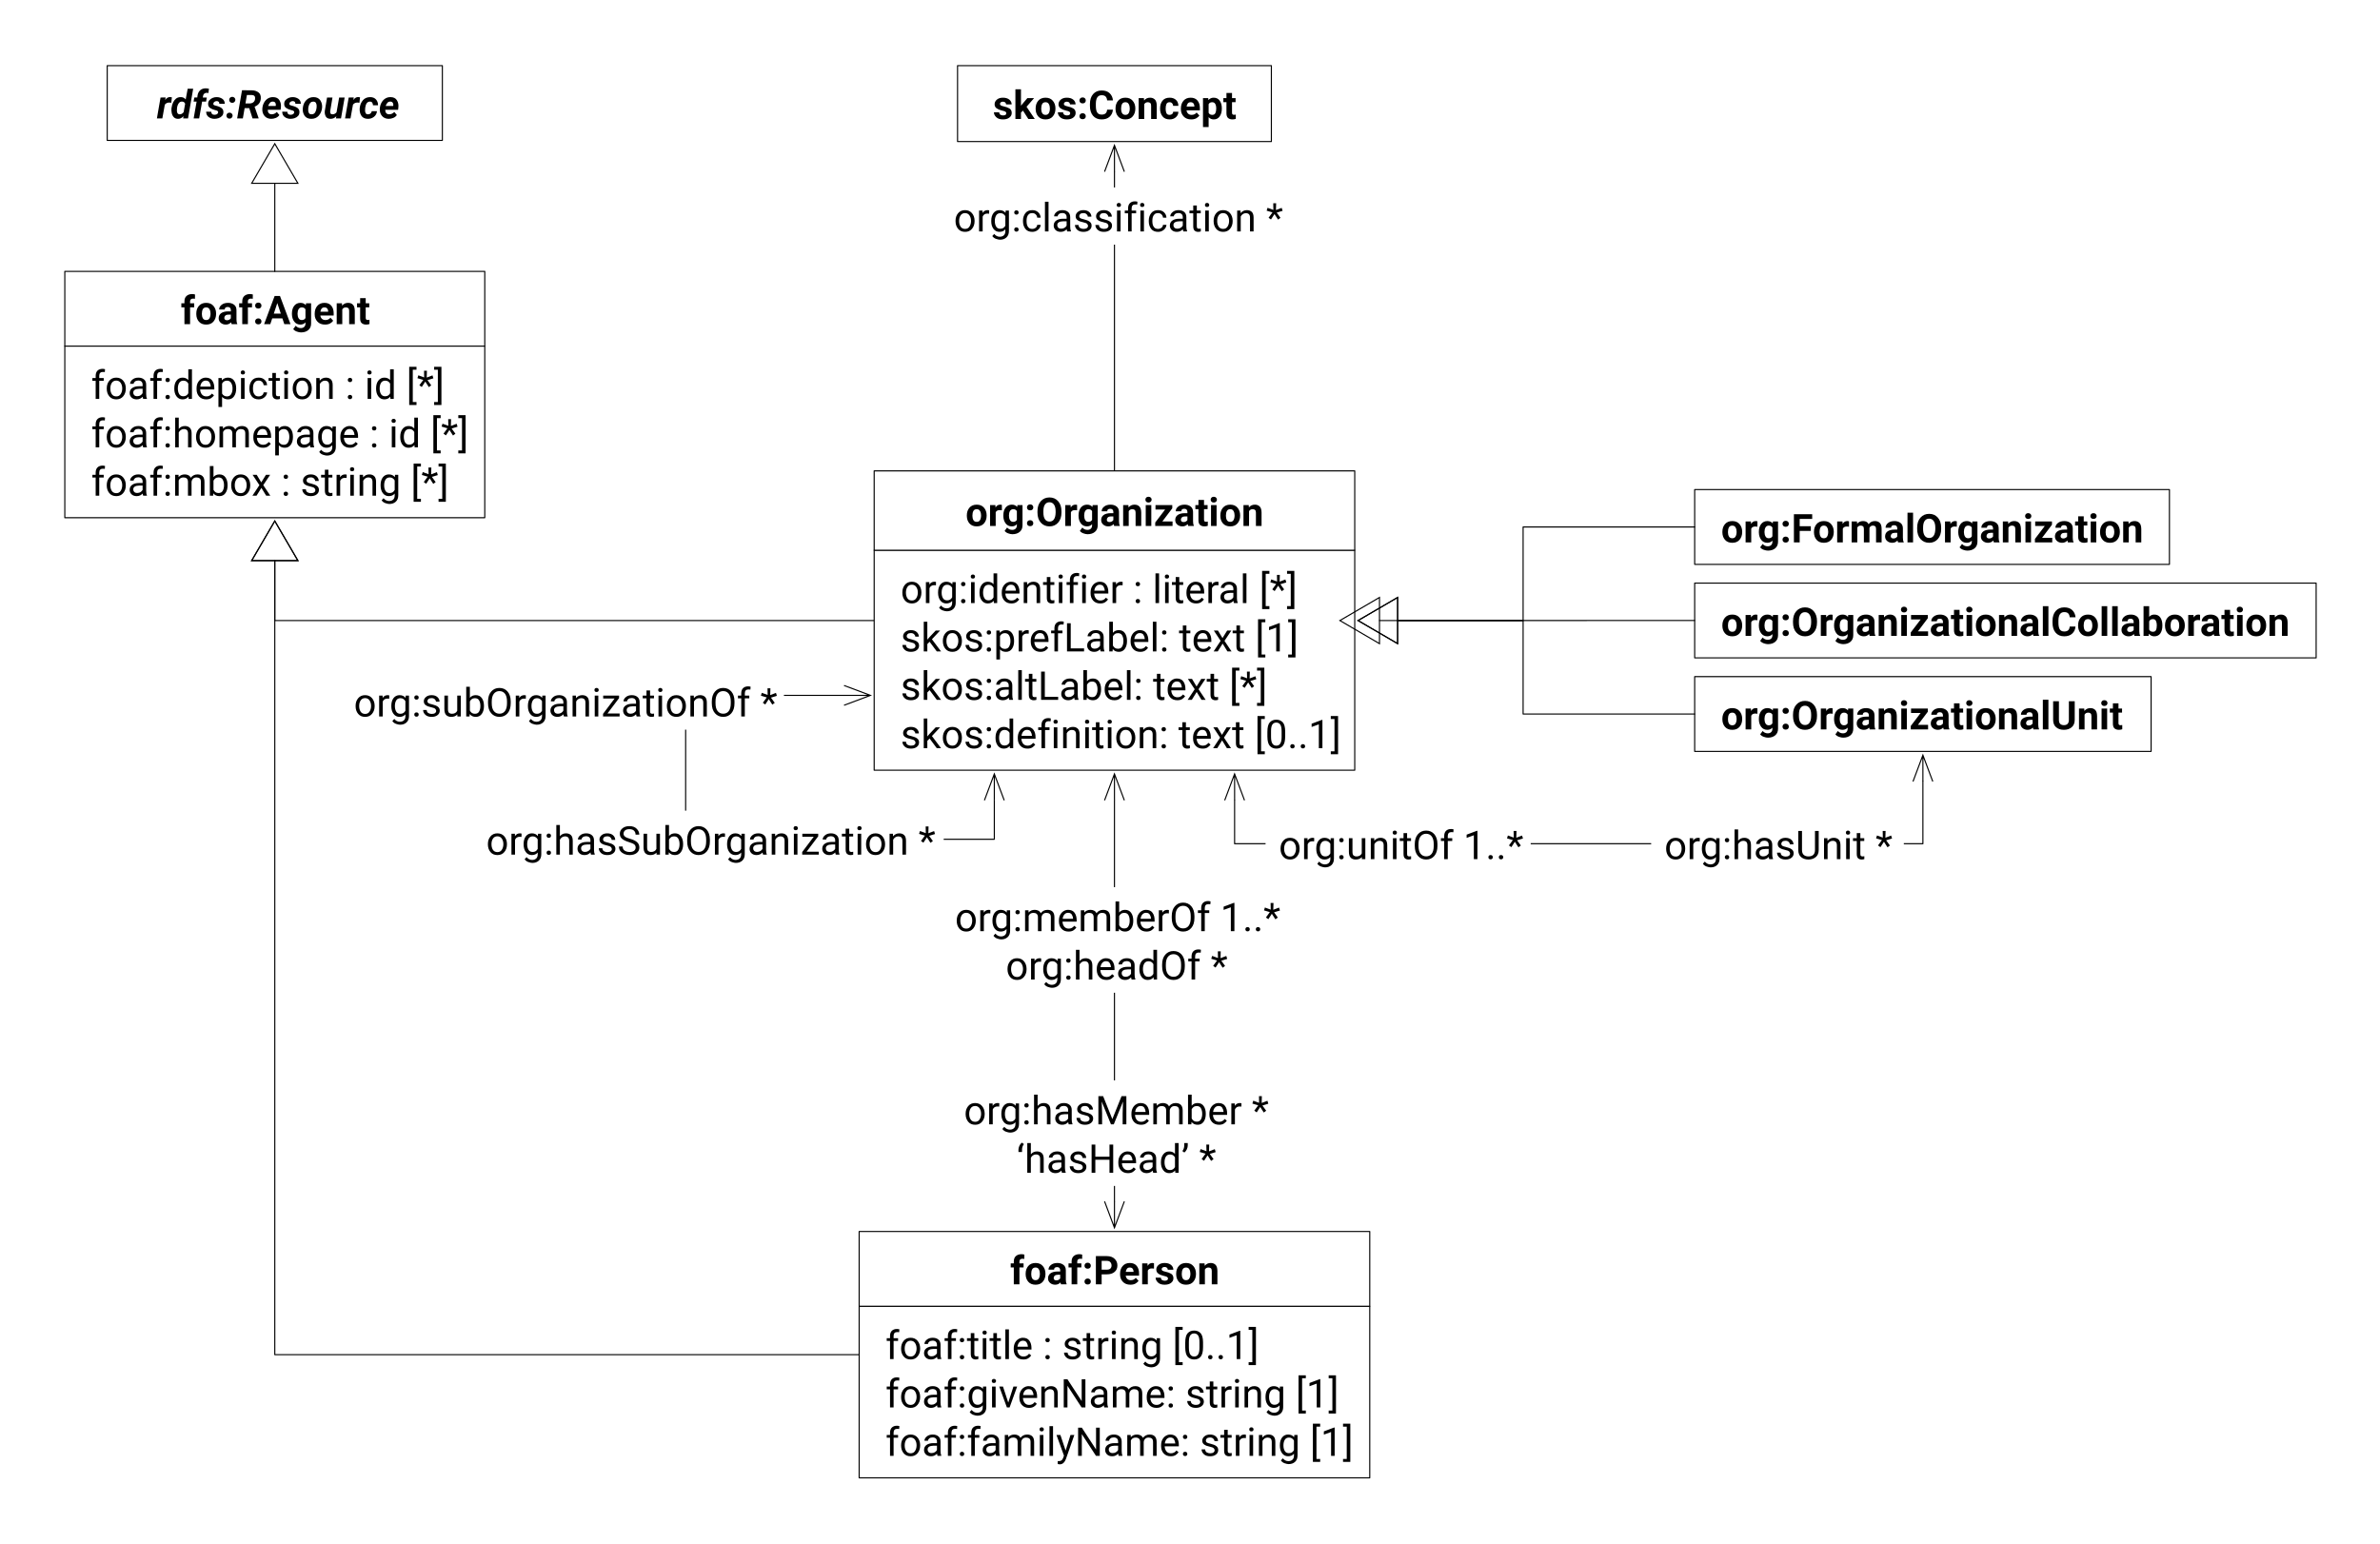
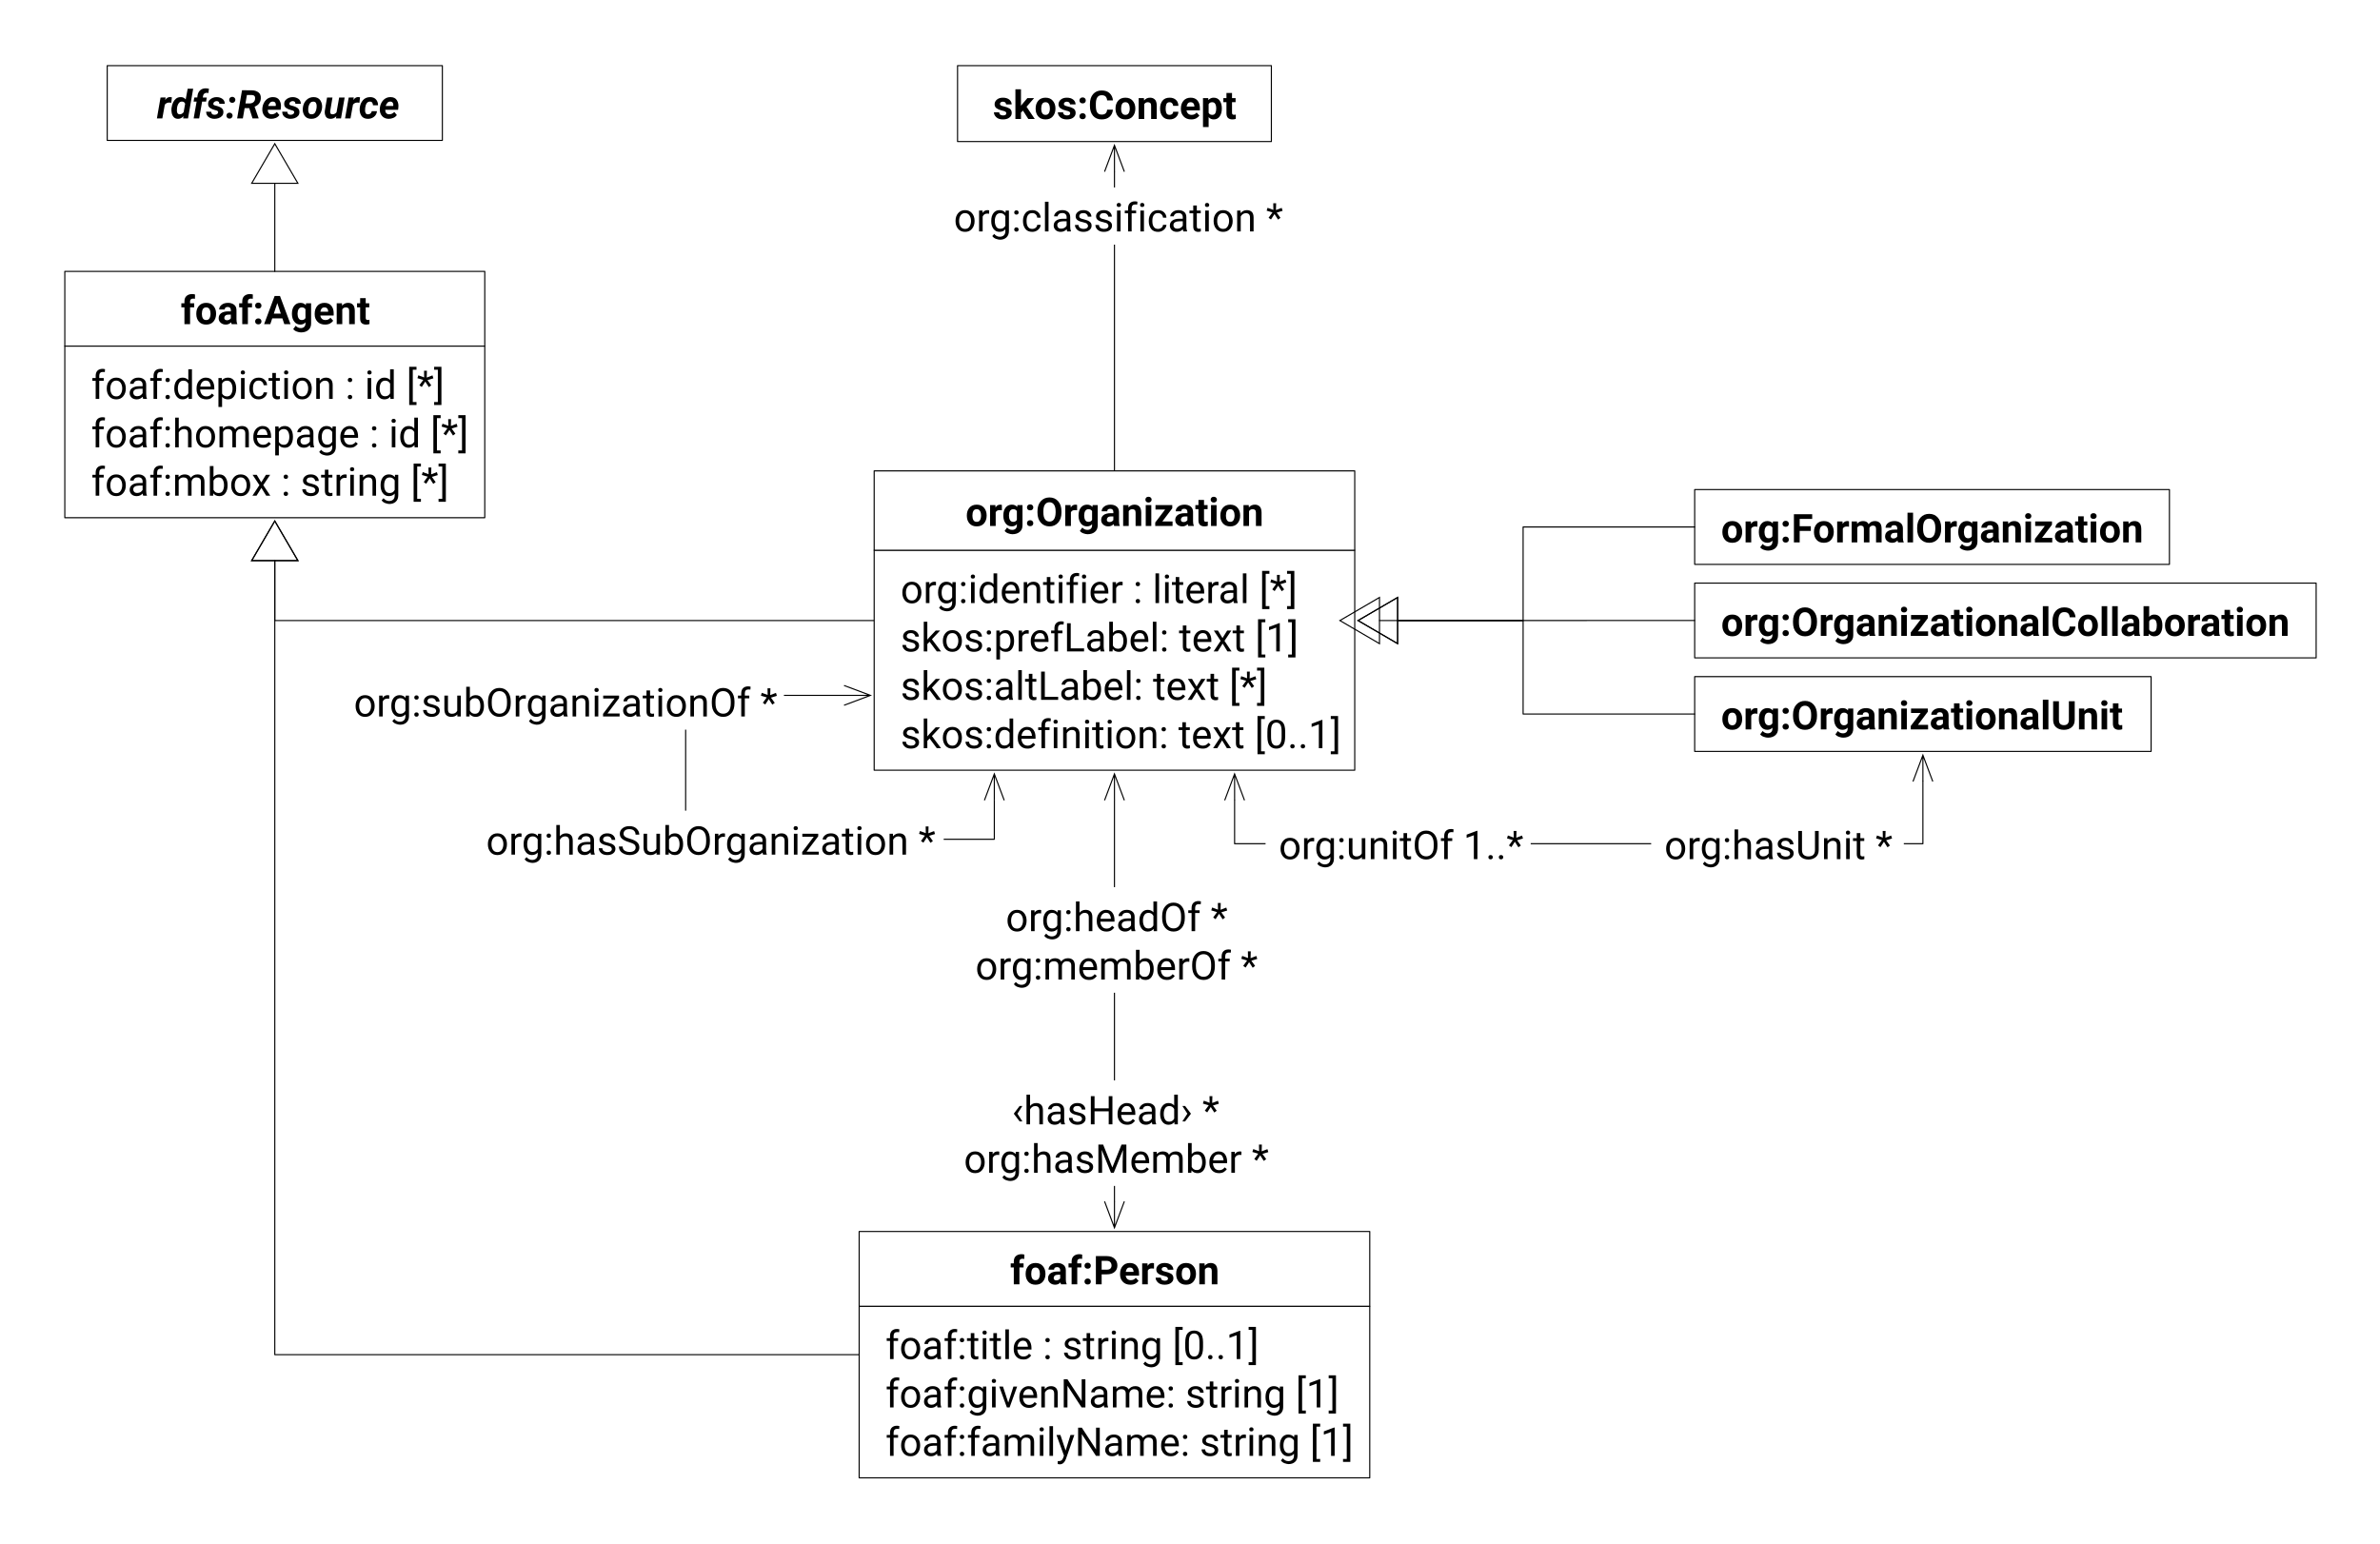
<svg xmlns="http://www.w3.org/2000/svg" xmlns:xlink="http://www.w3.org/1999/xlink" version="1.1" viewBox="1171 -5 541 351" width="541" height="351">
  <defs>
    <marker orient="auto" overflow="visible" markerUnits="strokeWidth" id="StickArrow_Marker" stroke-linejoin="miter" stroke-miterlimit="10" viewBox="-1 -10 26 20" markerWidth="26" markerHeight="20" color="black">
      <g>
        <path d="M 24 0 L 0 0 M 0 -9 L 24 0 L 0 9" fill="none" stroke="currentColor" stroke-width="1" />
      </g>
    </marker>
    <marker orient="auto" overflow="visible" markerUnits="strokeWidth" id="StickArrow_Marker_2" stroke-linejoin="miter" stroke-miterlimit="10" viewBox="-25 -10 26 20" markerWidth="26" markerHeight="20" color="black">
      <g>
        <path d="M -24 0 L 0 0 M 0 9 L -24 0 L 0 -9" fill="none" stroke="currentColor" stroke-width="1" />
      </g>
    </marker>
    <marker orient="auto" overflow="visible" markerUnits="strokeWidth" id="UMLInheritance_Marker" stroke-linejoin="miter" stroke-miterlimit="10" viewBox="-1 -22 38 44" markerWidth="38" markerHeight="44" color="black">
      <g>
        <path d="M 36 0 L 0 -21 L 0 21 Z" fill="none" stroke="currentColor" stroke-width="1" />
      </g>
    </marker>
  </defs>
-   <g id="agents" stroke-dasharray="none" stroke-opacity="1" fill="none" fill-opacity="1" stroke="none">
+   <g id="agents" stroke-opacity="1" stroke-dasharray="none" fill="none" stroke="none" fill-opacity="1">
    <rect fill="white" x="1171" y="-5" width="541" height="351" />
    <g id="agents_Layer_1">
      <g id="Group_67">
        <g id="Graphic_68">
          <a xlink:href="https://www.w3.org/TR/vocab-org/#class-organizationalunit">
            <rect x="1556.22" y="148.819" width="103.749" height="17" fill="white" />
            <rect x="1556.22" y="148.819" width="103.749" height="17" stroke="black" stroke-linecap="round" stroke-linejoin="round" stroke-width=".25" />
            <text transform="translate(1562.22 151.8189)" fill="black">
              <tspan font-family="Roboto" font-weight="bold" font-size="9" fill="black" x="0" y="9">
                                org:OrganizationalUnit
                            </tspan>
            </text>
          </a>
        </g>
      </g>
      <g id="Group_61">
        <g id="Graphic_62">
          <a xlink:href="https://www.w3.org/TR/vocab-org/#class-formalorganization">
            <rect x="1556.22" y="106.299" width="107.915" height="17" fill="white" />
            <rect x="1556.22" y="106.299" width="107.915" height="17" stroke="black" stroke-linecap="round" stroke-linejoin="round" stroke-width=".25" />
            <text transform="translate(1562.22 109.2992)" fill="black">
              <tspan font-family="Roboto" font-weight="bold" font-size="9" fill="black" x="0" y="9">
                                org:FormalOrganization
                            </tspan>
            </text>
          </a>
        </g>
      </g>
      <g id="Line_60">
        <path d="M 1608.095 172.669 L 1608.095 186.805 L 1451.638 186.805 L 1451.638 176.941" marker-end="url(#StickArrow_Marker)" marker-start="url(#StickArrow_Marker_2)" stroke="black" stroke-linecap="round" stroke-linejoin="round" stroke-width=".25" />
      </g>
      <g id="Graphic_59">
        <rect x="1458.678" y="180.305" width="60.268" height="13" fill="white" />
        <text transform="translate(1461.678 181.3047)" fill="black">
          <tspan font-family="Roboto" font-size="9" fill="black" x="0" y="9">org:unitOf 1..*</tspan>
        </text>
      </g>
      <g id="Graphic_58">
        <rect x="1546.328" y="180.305" width="57.429" height="13" fill="white" />
        <text transform="translate(1549.328 181.3047)" fill="black">
          <tspan font-family="Roboto" font-size="9" fill="black" x="0" y="9">org:hasUnit *</tspan>
        </text>
      </g>
      <g id="Group_55">
        <g id="Graphic_57">
          <rect x="1366.297" y="291.961" width="116.062" height="39" fill="white" />
          <rect x="1366.297" y="291.961" width="116.062" height="39" stroke="black" stroke-linecap="round" stroke-linejoin="round" stroke-width=".25" />
          <text transform="translate(1372.297 294.9606)" fill="black">
            <tspan font-family="Roboto" font-size="9" fill="black" x="0" y="9">foaf:title : string [0..1]
                        </tspan>
            <tspan font-family="Roboto" font-size="9" fill="black" x="0" y="20">foaf:givenName: string [1]
                        </tspan>
            <tspan font-family="Roboto" font-size="9" fill="black" x="0" y="31">foaf:familyName: string
                            [1]
                        </tspan>
          </text>
        </g>
        <g id="Graphic_56">
          <a xlink:href="http://xmlns.com/foaf/spec/#term_Person">
            <rect x="1366.297" y="274.961" width="116.062" height="17" fill="white" />
            <rect x="1366.297" y="274.961" width="116.062" height="17" stroke="black" stroke-linecap="round" stroke-linejoin="round" stroke-width=".25" />
            <text transform="translate(1400.62 277.9606)" fill="black">
              <tspan font-family="Roboto" font-weight="bold" font-size="9" fill="black" x="0" y="9">
                                foaf:Person
                            </tspan>
            </text>
          </a>
        </g>
      </g>
      <g id="Line_53">
        <line x1="1424.328" y1="102.047" x2="1424.328" y2="34.032" marker-end="url(#StickArrow_Marker)" stroke="black" stroke-linecap="round" stroke-linejoin="round" stroke-width=".25" />
      </g>
      <g id="Graphic_52">
        <rect x="1384.799" y="37.615" width="79.059" height="13" fill="white" />
        <text transform="translate(1387.799 38.61466)" fill="black">
          <tspan font-family="Roboto" font-size="9" fill="black" x="0" y="9">org:classification *</tspan>
        </text>
      </g>
      <g id="Group_49">
        <g id="Graphic_51">
          <a xlink:href="http://xmlns.com/foaf/0.1/#term_Agent">
            <rect x="1185.732" y="56.693" width="95.461" height="17" fill="white" />
            <rect x="1185.732" y="56.693" width="95.461" height="17" stroke="black" stroke-linecap="round" stroke-linejoin="round" stroke-width=".25" />
            <text transform="translate(1212.097 59.69291)" fill="black">
              <tspan font-family="Roboto" font-weight="bold" font-size="9" fill="black" x="0" y="9">
                                foaf:Agent
                            </tspan>
            </text>
          </a>
        </g>
        <g id="Graphic_50">
          <rect x="1185.732" y="73.693" width="95.461" height="39" fill="white" />
          <rect x="1185.732" y="73.693" width="95.461" height="39" stroke="black" stroke-linecap="round" stroke-linejoin="round" stroke-width=".25" />
          <text transform="translate(1191.732 76.69291)" fill="black">
            <tspan font-family="Roboto" font-size="9" fill="black" x="0" y="9">foaf:depiction : id [*]
                        </tspan>
            <tspan font-family="Roboto" font-size="9" fill="black" x="0" y="20">foaf:homepage : id [*]
                        </tspan>
            <tspan font-family="Roboto" font-size="9" fill="black" x="0" y="31">foaf:mbox : string [*]
                        </tspan>
          </text>
        </g>
      </g>
      <g id="Line_48">
        <path d="M 1369.709 136.069 L 1233.463 136.069 L 1233.463 122.443" marker-end="url(#UMLInheritance_Marker)" stroke="black" stroke-linecap="round" stroke-linejoin="round" stroke-width=".25" />
      </g>
      <g id="Group_45">
        <g id="Graphic_47">
          <rect x="1369.709" y="120.091" width="109.238" height="50" fill="white" />
          <rect x="1369.709" y="120.091" width="109.238" height="50" stroke="black" stroke-linecap="round" stroke-linejoin="round" stroke-width=".25" />
          <text transform="translate(1375.709 123.091)" fill="black">
            <tspan font-family="Roboto" font-size="9" fill="black" x="0" y="9">org:identifier : literal
                            [*]
                        </tspan>
            <tspan font-family="Roboto" font-size="9" fill="black" x="0" y="20">skos:prefLabel: text [1]
                        </tspan>
            <tspan font-family="Roboto" font-size="9" fill="black" x="0" y="31">skos:altLabel: text [*]
                        </tspan>
            <tspan font-family="Roboto" font-size="9" fill="black" x="0" y="42">skos:definition: text
                            [0..1]
                        </tspan>
          </text>
        </g>
        <g id="Graphic_46">
          <a xlink:href="https://www.w3.org/TR/vocab-org/#org:Organization">
            <rect x="1369.709" y="102.047" width="109.238" height="18.044" fill="white" />
            <rect x="1369.709" y="102.047" width="109.238" height="18.044" stroke="black" stroke-linecap="round" stroke-linejoin="round" stroke-width=".25" />
            <text transform="translate(1390.477 105.5691)" fill="black">
              <tspan font-family="Roboto" font-weight="bold" font-size="9" fill="black" x="0" y="9">
                                org:Organization
                            </tspan>
            </text>
          </a>
        </g>
      </g>
      <g id="Line_44">
        <path d="M 1556.22 114.799 L 1517.22 114.799 L 1517.22 136.069 L 1494.697 136.069 L 1484.572 136.069" marker-end="url(#UMLInheritance_Marker)" stroke="black" stroke-linecap="round" stroke-linejoin="round" stroke-width=".25" />
      </g>
      <g id="Line_43">
        <path d="M 1556.22 157.319 L 1517.22 157.319 L 1517.22 136.069 L 1488.697 136.069" marker-end="url(#UMLInheritance_Marker)" stroke="black" stroke-linecap="round" stroke-linejoin="round" stroke-width=".25" />
      </g>
      <g id="Line_42">
        <line x1="1424.328" y1="268.111" x2="1424.328" y2="176.941" marker-end="url(#StickArrow_Marker)" marker-start="url(#StickArrow_Marker_2)" stroke="black" stroke-linecap="round" stroke-linejoin="round" stroke-width=".25" />
      </g>
      <g id="Graphic_41">
-         <rect x="1385.071" y="196.68" width="78.514" height="24" fill="white" />
-         <text transform="translate(1388.071 197.6798)" fill="black">
-           <tspan font-family="Roboto" font-size="9" fill="black" x="0" y="9">org:memberOf 1..*</tspan>
-           <tspan font-family="Roboto" font-size="9" fill="black" x="11.544" y="20">org:headOf *</tspan>
+         <rect x="1389.714" y="196.68" width="69.229" height="24" fill="white" />
+         <text transform="translate(1392.714 197.6798)" fill="black">
+           <tspan font-family="Roboto" font-size="9" fill="black" x="6.902" y="9">org:headOf *</tspan>
+           <tspan font-family="Roboto" font-size="9" fill="black" x="0" y="20">org:memberOf *</tspan>
        </text>
      </g>
      <g id="Graphic_40">
        <rect x="1387.093" y="240.599" width="74.471" height="24" fill="white" />
        <text transform="translate(1390.093 241.5994)" fill="black">
-           <tspan font-family="Roboto" font-size="9" fill="black" x="0" y="9">org:hasMember *</tspan>
-           <tspan font-family="Roboto" font-size="9" fill="black" x="11.993" y="20">‘hasHead’ *</tspan>
+           <tspan font-family="Roboto" font-size="9" fill="black" x="10.916" y="9">‹hasHead› *</tspan>
+           <tspan font-family="Roboto" font-size="9" fill="black" x="0" y="20">org:hasMember *</tspan>
        </text>
      </g>
      <g id="Line_39">
        <path d="M 1366.297 302.961 L 1233.463 302.961 L 1233.463 122.443" marker-end="url(#UMLInheritance_Marker)" stroke="black" stroke-linecap="round" stroke-linejoin="round" stroke-width=".25" />
      </g>
      <g id="Group_37">
        <g id="Graphic_38">
          <a xlink:href="concepts.svg">
            <rect x="1388.66" y="9.921" width="71.337" height="17.261" fill="white" />
            <rect x="1388.66" y="9.921" width="71.337" height="17.261" stroke="black" stroke-linecap="round" stroke-linejoin="round" stroke-width=".25" />
            <text transform="translate(1396.68 13.05179)" fill="black">
              <tspan font-family="Roboto" font-weight="bold" font-size="9" fill="black" x="0" y="9">
                                skos:Concept
                            </tspan>
            </text>
          </a>
        </g>
      </g>
      <g id="Group_71">
        <g id="Graphic_72">
          <a xlink:href="resources.svg">
            <rect x="1195.373" y="9.921" width="76.179" height="17" fill="white" />
            <rect x="1195.373" y="9.921" width="76.179" height="17" stroke="black" stroke-linecap="round" stroke-linejoin="round" stroke-width=".25" />
            <text transform="translate(1201.373 12.92126)" fill="black">
              <tspan font-family="Roboto" font-style="italic" font-weight="bold" font-size="9" fill="black" x="5.276" y="9">rdfs:Resource
                            </tspan>
            </text>
          </a>
        </g>
      </g>
      <g id="Line_69">
        <line x1="1233.463" y1="56.693" x2="1233.463" y2="36.671" marker-end="url(#UMLInheritance_Marker)" stroke="black" stroke-linecap="round" stroke-linejoin="round" stroke-width=".25" />
      </g>
      <g id="Group_79">
        <g id="Graphic_80">
          <a xlink:href="https://www.w3.org/TR/vocab-org/#org:OrganizationalCollaboration">
            <rect x="1556.22" y="127.559" width="141.265" height="17" fill="white" />
            <rect x="1556.22" y="127.559" width="141.265" height="17" stroke="black" stroke-linecap="round" stroke-linejoin="round" stroke-width=".25" />
            <text transform="translate(1562.22 130.5591)" fill="black">
              <tspan font-family="Roboto" font-weight="bold" font-size="9" fill="black" x="0" y="9">
                                org:OrganizationalCollaboration
                            </tspan>
            </text>
          </a>
        </g>
      </g>
      <g id="Line_81">
        <path d="M 1397.019 176.941 L 1397.019 185.79 L 1326.857 185.79 L 1326.857 153.08 L 1362.859 153.08" marker-end="url(#StickArrow_Marker)" marker-start="url(#StickArrow_Marker_2)" stroke="black" stroke-linecap="round" stroke-linejoin="round" stroke-width=".25" />
      </g>
      <g id="Graphic_82">
        <rect x="1248.427" y="147.875" width="100.768" height="13" fill="white" />
-         <text transform="translate(1251.427 148.8746)" fill="black">
+         <text transform="translate(1251.427 148.8745)" fill="black">
          <tspan font-family="Roboto" font-size="9" fill="black" x="0" y="9">org:subOrganizationOf *</tspan>
        </text>
      </g>
      <g id="Graphic_83">
        <rect x="1278.5" y="179.29" width="107.013" height="13" fill="white" />
        <text transform="translate(1281.5 180.2901)" fill="black">
          <tspan font-family="Roboto" font-size="9" fill="black" x="0" y="9">org:hasSubOrganization *</tspan>
        </text>
      </g>
      <g id="Line_86">
        <path d="M 1556.22 136.059 L 1545.22 136.059 L 1489.947 136.069 L 1488.697 136.069" marker-end="url(#UMLInheritance_Marker)" stroke="black" stroke-linecap="round" stroke-linejoin="round" stroke-width=".25" />
      </g>
    </g>
  </g>
</svg>
